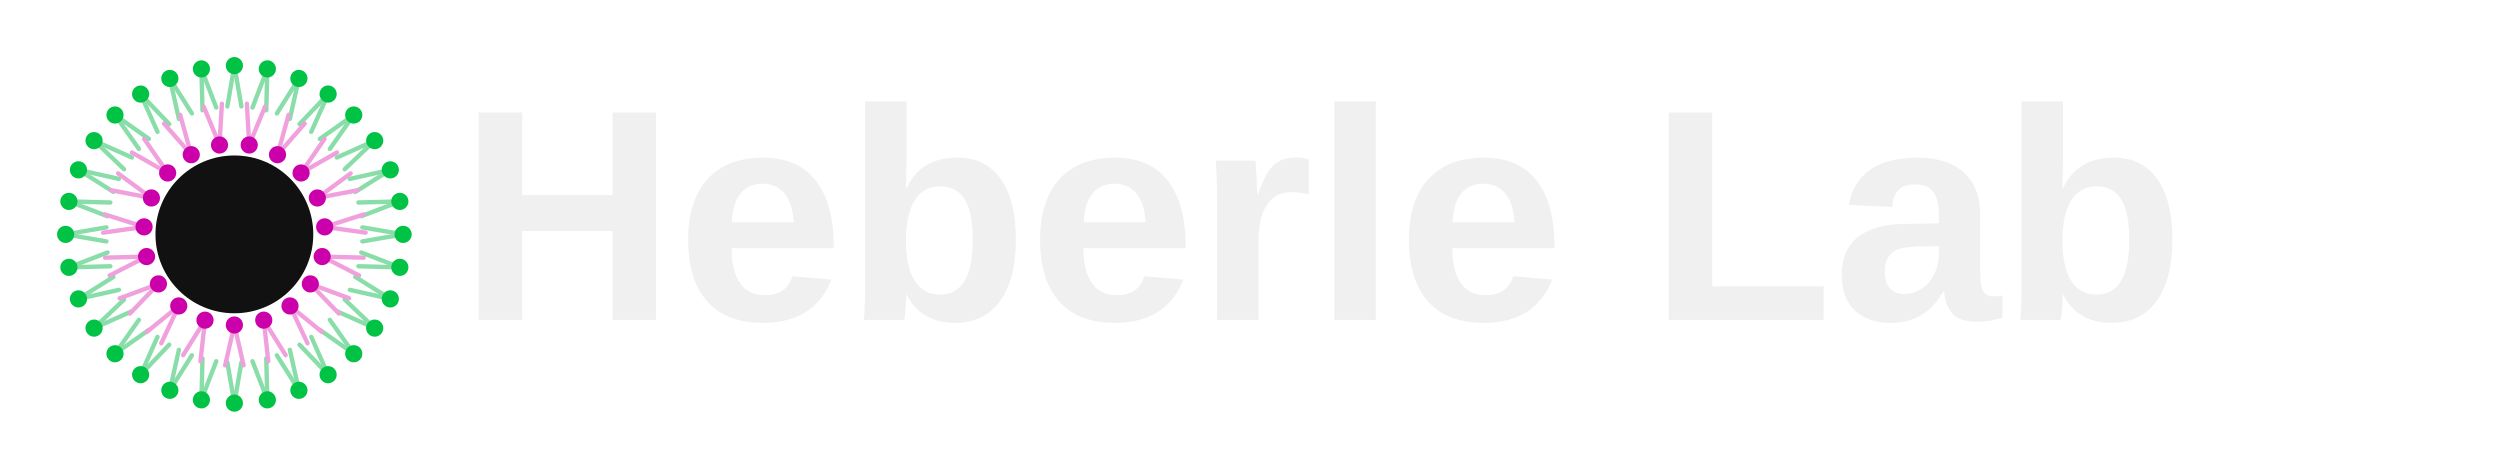
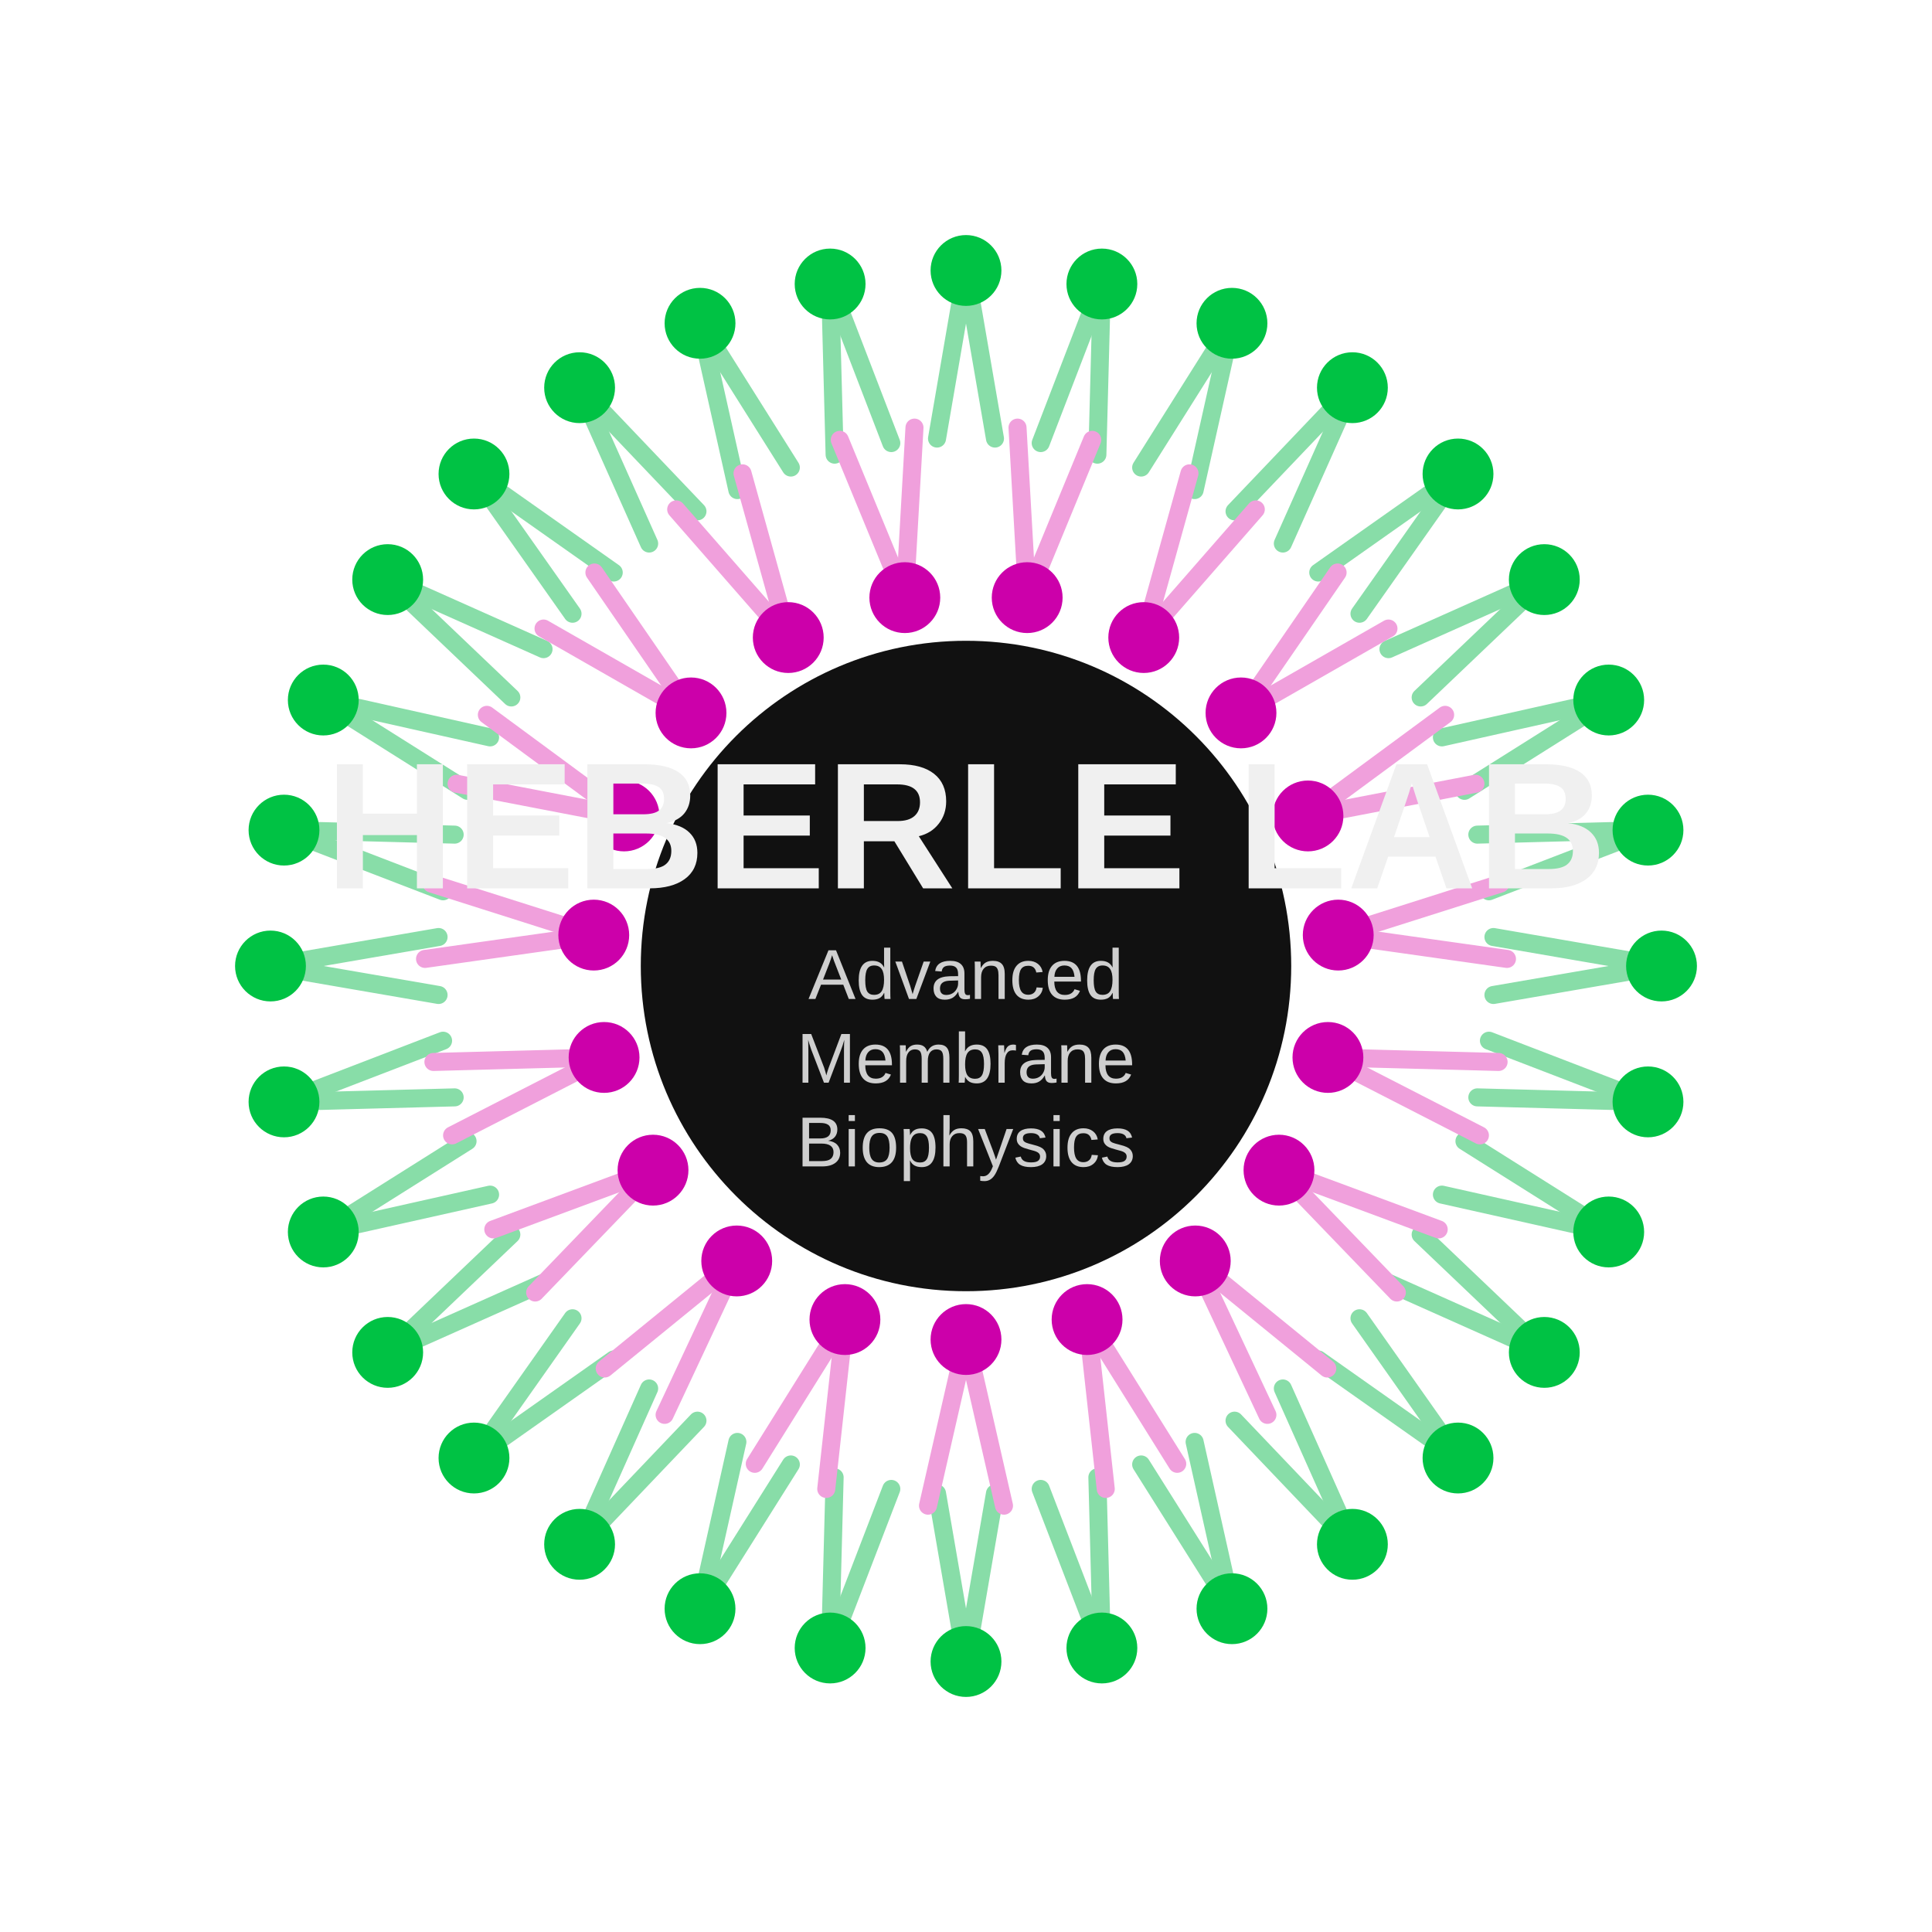
- <svg xmlns="http://www.w3.org/2000/svg" viewBox="0 0 1600 300" width="1600" height="300">
+ <svg xmlns="http://www.w3.org/2000/svg" viewBox="0 0 300 300" width="300" height="300">
  <circle cx="150" cy="150" r="50.5" fill="#111111" />
  <line x1="150.0" y1="42.0" x2="145.5" y2="68.1" stroke="#88DDA8" stroke-width="2.8" stroke-linecap="round" />
  <line x1="150.0" y1="42.0" x2="154.5" y2="68.1" stroke="#88DDA8" stroke-width="2.8" stroke-linecap="round" />
  <circle cx="150.0" cy="42.0" r="5.5" fill="#00C244" />
  <line x1="171.1" y1="44.1" x2="161.6" y2="68.8" stroke="#88DDA8" stroke-width="2.8" stroke-linecap="round" />
  <line x1="171.1" y1="44.1" x2="170.4" y2="70.6" stroke="#88DDA8" stroke-width="2.8" stroke-linecap="round" />
  <circle cx="171.1" cy="44.1" r="5.5" fill="#00C244" />
  <line x1="191.3" y1="50.2" x2="177.2" y2="72.6" stroke="#88DDA8" stroke-width="2.8" stroke-linecap="round" />
  <line x1="191.3" y1="50.2" x2="185.5" y2="76.1" stroke="#88DDA8" stroke-width="2.8" stroke-linecap="round" />
  <circle cx="191.3" cy="50.2" r="5.5" fill="#00C244" />
  <line x1="210.0" y1="60.2" x2="191.7" y2="79.4" stroke="#88DDA8" stroke-width="2.8" stroke-linecap="round" />
  <line x1="210.0" y1="60.2" x2="199.2" y2="84.4" stroke="#88DDA8" stroke-width="2.8" stroke-linecap="round" />
  <circle cx="210.0" cy="60.2" r="5.5" fill="#00C244" />
  <line x1="226.4" y1="73.6" x2="204.7" y2="88.9" stroke="#88DDA8" stroke-width="2.8" stroke-linecap="round" />
  <line x1="226.4" y1="73.6" x2="211.1" y2="95.3" stroke="#88DDA8" stroke-width="2.8" stroke-linecap="round" />
  <circle cx="226.4" cy="73.6" r="5.5" fill="#00C244" />
  <line x1="239.8" y1="90.0" x2="215.6" y2="100.8" stroke="#88DDA8" stroke-width="2.8" stroke-linecap="round" />
  <line x1="239.8" y1="90.0" x2="220.6" y2="108.3" stroke="#88DDA8" stroke-width="2.8" stroke-linecap="round" />
  <circle cx="239.8" cy="90.0" r="5.5" fill="#00C244" />
  <line x1="249.8" y1="108.7" x2="223.9" y2="114.5" stroke="#88DDA8" stroke-width="2.8" stroke-linecap="round" />
  <line x1="249.8" y1="108.7" x2="227.4" y2="122.8" stroke="#88DDA8" stroke-width="2.8" stroke-linecap="round" />
  <circle cx="249.8" cy="108.7" r="5.5" fill="#00C244" />
  <line x1="255.9" y1="128.9" x2="229.4" y2="129.6" stroke="#88DDA8" stroke-width="2.8" stroke-linecap="round" />
  <line x1="255.9" y1="128.9" x2="231.2" y2="138.4" stroke="#88DDA8" stroke-width="2.8" stroke-linecap="round" />
  <circle cx="255.9" cy="128.9" r="5.5" fill="#00C244" />
  <line x1="258.0" y1="150.0" x2="231.9" y2="145.5" stroke="#88DDA8" stroke-width="2.8" stroke-linecap="round" />
  <line x1="258.0" y1="150.0" x2="231.9" y2="154.5" stroke="#88DDA8" stroke-width="2.8" stroke-linecap="round" />
  <circle cx="258.0" cy="150.0" r="5.5" fill="#00C244" />
  <line x1="255.9" y1="171.1" x2="231.2" y2="161.6" stroke="#88DDA8" stroke-width="2.8" stroke-linecap="round" />
  <line x1="255.9" y1="171.1" x2="229.4" y2="170.4" stroke="#88DDA8" stroke-width="2.8" stroke-linecap="round" />
  <circle cx="255.9" cy="171.1" r="5.5" fill="#00C244" />
  <line x1="249.8" y1="191.3" x2="227.4" y2="177.2" stroke="#88DDA8" stroke-width="2.8" stroke-linecap="round" />
  <line x1="249.8" y1="191.3" x2="223.9" y2="185.5" stroke="#88DDA8" stroke-width="2.8" stroke-linecap="round" />
  <circle cx="249.8" cy="191.3" r="5.5" fill="#00C244" />
  <line x1="239.8" y1="210.0" x2="220.6" y2="191.7" stroke="#88DDA8" stroke-width="2.8" stroke-linecap="round" />
  <line x1="239.8" y1="210.0" x2="215.6" y2="199.2" stroke="#88DDA8" stroke-width="2.8" stroke-linecap="round" />
  <circle cx="239.8" cy="210.0" r="5.5" fill="#00C244" />
  <line x1="226.4" y1="226.4" x2="211.1" y2="204.7" stroke="#88DDA8" stroke-width="2.8" stroke-linecap="round" />
  <line x1="226.4" y1="226.4" x2="204.7" y2="211.1" stroke="#88DDA8" stroke-width="2.8" stroke-linecap="round" />
  <circle cx="226.4" cy="226.4" r="5.5" fill="#00C244" />
  <line x1="210.0" y1="239.8" x2="199.2" y2="215.6" stroke="#88DDA8" stroke-width="2.8" stroke-linecap="round" />
  <line x1="210.0" y1="239.8" x2="191.7" y2="220.6" stroke="#88DDA8" stroke-width="2.8" stroke-linecap="round" />
  <circle cx="210.0" cy="239.8" r="5.5" fill="#00C244" />
  <line x1="191.3" y1="249.8" x2="185.5" y2="223.9" stroke="#88DDA8" stroke-width="2.8" stroke-linecap="round" />
  <line x1="191.3" y1="249.8" x2="177.2" y2="227.4" stroke="#88DDA8" stroke-width="2.8" stroke-linecap="round" />
  <circle cx="191.3" cy="249.8" r="5.5" fill="#00C244" />
  <line x1="171.1" y1="255.9" x2="170.4" y2="229.4" stroke="#88DDA8" stroke-width="2.8" stroke-linecap="round" />
  <line x1="171.1" y1="255.9" x2="161.6" y2="231.2" stroke="#88DDA8" stroke-width="2.8" stroke-linecap="round" />
  <circle cx="171.1" cy="255.9" r="5.5" fill="#00C244" />
  <line x1="150.0" y1="258.0" x2="154.5" y2="231.9" stroke="#88DDA8" stroke-width="2.8" stroke-linecap="round" />
  <line x1="150.0" y1="258.0" x2="145.5" y2="231.9" stroke="#88DDA8" stroke-width="2.8" stroke-linecap="round" />
  <circle cx="150.0" cy="258.0" r="5.5" fill="#00C244" />
  <line x1="128.9" y1="255.9" x2="138.4" y2="231.2" stroke="#88DDA8" stroke-width="2.8" stroke-linecap="round" />
  <line x1="128.9" y1="255.9" x2="129.6" y2="229.4" stroke="#88DDA8" stroke-width="2.8" stroke-linecap="round" />
  <circle cx="128.9" cy="255.9" r="5.5" fill="#00C244" />
  <line x1="108.7" y1="249.8" x2="122.8" y2="227.4" stroke="#88DDA8" stroke-width="2.8" stroke-linecap="round" />
  <line x1="108.7" y1="249.8" x2="114.5" y2="223.9" stroke="#88DDA8" stroke-width="2.8" stroke-linecap="round" />
  <circle cx="108.7" cy="249.8" r="5.5" fill="#00C244" />
  <line x1="90.0" y1="239.8" x2="108.3" y2="220.6" stroke="#88DDA8" stroke-width="2.8" stroke-linecap="round" />
  <line x1="90.0" y1="239.8" x2="100.8" y2="215.6" stroke="#88DDA8" stroke-width="2.8" stroke-linecap="round" />
  <circle cx="90.0" cy="239.8" r="5.5" fill="#00C244" />
  <line x1="73.6" y1="226.4" x2="95.3" y2="211.1" stroke="#88DDA8" stroke-width="2.8" stroke-linecap="round" />
  <line x1="73.6" y1="226.4" x2="88.9" y2="204.7" stroke="#88DDA8" stroke-width="2.8" stroke-linecap="round" />
  <circle cx="73.6" cy="226.4" r="5.5" fill="#00C244" />
  <line x1="60.2" y1="210.0" x2="84.4" y2="199.2" stroke="#88DDA8" stroke-width="2.8" stroke-linecap="round" />
  <line x1="60.2" y1="210.0" x2="79.4" y2="191.7" stroke="#88DDA8" stroke-width="2.8" stroke-linecap="round" />
  <circle cx="60.2" cy="210.0" r="5.5" fill="#00C244" />
  <line x1="50.2" y1="191.3" x2="76.1" y2="185.5" stroke="#88DDA8" stroke-width="2.8" stroke-linecap="round" />
  <line x1="50.2" y1="191.3" x2="72.6" y2="177.2" stroke="#88DDA8" stroke-width="2.8" stroke-linecap="round" />
  <circle cx="50.2" cy="191.3" r="5.5" fill="#00C244" />
  <line x1="44.1" y1="171.1" x2="70.6" y2="170.4" stroke="#88DDA8" stroke-width="2.8" stroke-linecap="round" />
  <line x1="44.1" y1="171.1" x2="68.8" y2="161.6" stroke="#88DDA8" stroke-width="2.8" stroke-linecap="round" />
  <circle cx="44.1" cy="171.1" r="5.5" fill="#00C244" />
  <line x1="42.0" y1="150.0" x2="68.1" y2="154.5" stroke="#88DDA8" stroke-width="2.8" stroke-linecap="round" />
  <line x1="42.0" y1="150.0" x2="68.1" y2="145.5" stroke="#88DDA8" stroke-width="2.8" stroke-linecap="round" />
  <circle cx="42.0" cy="150.0" r="5.5" fill="#00C244" />
  <line x1="44.1" y1="128.9" x2="68.8" y2="138.4" stroke="#88DDA8" stroke-width="2.8" stroke-linecap="round" />
  <line x1="44.1" y1="128.9" x2="70.6" y2="129.6" stroke="#88DDA8" stroke-width="2.8" stroke-linecap="round" />
  <circle cx="44.1" cy="128.9" r="5.5" fill="#00C244" />
  <line x1="50.2" y1="108.7" x2="72.6" y2="122.8" stroke="#88DDA8" stroke-width="2.8" stroke-linecap="round" />
  <line x1="50.2" y1="108.7" x2="76.1" y2="114.5" stroke="#88DDA8" stroke-width="2.8" stroke-linecap="round" />
  <circle cx="50.2" cy="108.7" r="5.5" fill="#00C244" />
  <line x1="60.2" y1="90.0" x2="79.4" y2="108.3" stroke="#88DDA8" stroke-width="2.8" stroke-linecap="round" />
  <line x1="60.2" y1="90.0" x2="84.4" y2="100.8" stroke="#88DDA8" stroke-width="2.8" stroke-linecap="round" />
  <circle cx="60.2" cy="90.0" r="5.5" fill="#00C244" />
  <line x1="73.6" y1="73.6" x2="88.9" y2="95.3" stroke="#88DDA8" stroke-width="2.8" stroke-linecap="round" />
  <line x1="73.6" y1="73.6" x2="95.3" y2="88.9" stroke="#88DDA8" stroke-width="2.8" stroke-linecap="round" />
  <circle cx="73.6" cy="73.6" r="5.5" fill="#00C244" />
  <line x1="90.0" y1="60.2" x2="100.8" y2="84.4" stroke="#88DDA8" stroke-width="2.8" stroke-linecap="round" />
  <line x1="90.0" y1="60.2" x2="108.3" y2="79.4" stroke="#88DDA8" stroke-width="2.8" stroke-linecap="round" />
  <circle cx="90.0" cy="60.2" r="5.5" fill="#00C244" />
  <line x1="108.7" y1="50.2" x2="114.5" y2="76.1" stroke="#88DDA8" stroke-width="2.8" stroke-linecap="round" />
  <line x1="108.7" y1="50.2" x2="122.8" y2="72.6" stroke="#88DDA8" stroke-width="2.8" stroke-linecap="round" />
  <circle cx="108.7" cy="50.2" r="5.5" fill="#00C244" />
  <line x1="128.9" y1="44.1" x2="129.6" y2="70.6" stroke="#88DDA8" stroke-width="2.8" stroke-linecap="round" />
  <line x1="128.9" y1="44.1" x2="138.4" y2="68.8" stroke="#88DDA8" stroke-width="2.8" stroke-linecap="round" />
  <circle cx="128.9" cy="44.1" r="5.5" fill="#00C244" />
  <line x1="159.5" y1="92.8" x2="158.0" y2="66.4" stroke="#F0A0DC" stroke-width="2.8" stroke-linecap="round" />
  <line x1="159.5" y1="92.8" x2="169.6" y2="68.3" stroke="#F0A0DC" stroke-width="2.8" stroke-linecap="round" />
  <circle cx="159.5" cy="92.8" r="5.5" fill="#CC00AA" />
  <line x1="177.6" y1="99.0" x2="184.7" y2="73.5" stroke="#F0A0DC" stroke-width="2.8" stroke-linecap="round" />
  <line x1="177.6" y1="99.0" x2="195.0" y2="79.1" stroke="#F0A0DC" stroke-width="2.8" stroke-linecap="round" />
  <circle cx="177.6" cy="99.0" r="5.5" fill="#CC00AA" />
  <line x1="192.7" y1="110.7" x2="207.7" y2="88.9" stroke="#F0A0DC" stroke-width="2.8" stroke-linecap="round" />
  <line x1="192.7" y1="110.7" x2="215.6" y2="97.6" stroke="#F0A0DC" stroke-width="2.8" stroke-linecap="round" />
  <circle cx="192.7" cy="110.7" r="5.5" fill="#CC00AA" />
  <line x1="203.1" y1="126.7" x2="224.4" y2="111.0" stroke="#F0A0DC" stroke-width="2.8" stroke-linecap="round" />
  <line x1="203.1" y1="126.7" x2="229.1" y2="121.7" stroke="#F0A0DC" stroke-width="2.8" stroke-linecap="round" />
  <circle cx="203.1" cy="126.7" r="5.5" fill="#CC00AA" />
  <line x1="207.8" y1="145.2" x2="233.0" y2="137.2" stroke="#F0A0DC" stroke-width="2.8" stroke-linecap="round" />
  <line x1="207.8" y1="145.2" x2="234.0" y2="148.9" stroke="#F0A0DC" stroke-width="2.8" stroke-linecap="round" />
  <circle cx="207.8" cy="145.2" r="5.5" fill="#CC00AA" />
  <line x1="206.2" y1="164.2" x2="232.7" y2="164.9" stroke="#F0A0DC" stroke-width="2.8" stroke-linecap="round" />
  <line x1="206.2" y1="164.2" x2="229.8" y2="176.3" stroke="#F0A0DC" stroke-width="2.8" stroke-linecap="round" />
  <circle cx="206.2" cy="164.2" r="5.5" fill="#CC00AA" />
  <line x1="198.6" y1="181.7" x2="223.4" y2="190.9" stroke="#F0A0DC" stroke-width="2.8" stroke-linecap="round" />
  <line x1="198.6" y1="181.7" x2="216.9" y2="200.7" stroke="#F0A0DC" stroke-width="2.8" stroke-linecap="round" />
  <circle cx="198.6" cy="181.7" r="5.5" fill="#CC00AA" />
  <line x1="185.6" y1="195.8" x2="206.1" y2="212.5" stroke="#F0A0DC" stroke-width="2.8" stroke-linecap="round" />
  <line x1="185.6" y1="195.8" x2="196.8" y2="219.7" stroke="#F0A0DC" stroke-width="2.8" stroke-linecap="round" />
  <circle cx="185.6" cy="195.8" r="5.5" fill="#CC00AA" />
  <line x1="168.8" y1="204.9" x2="182.8" y2="227.3" stroke="#F0A0DC" stroke-width="2.8" stroke-linecap="round" />
  <line x1="168.8" y1="204.9" x2="171.7" y2="231.2" stroke="#F0A0DC" stroke-width="2.8" stroke-linecap="round" />
  <circle cx="168.8" cy="204.9" r="5.5" fill="#CC00AA" />
  <line x1="150.0" y1="208.0" x2="155.9" y2="233.8" stroke="#F0A0DC" stroke-width="2.8" stroke-linecap="round" />
  <line x1="150.0" y1="208.0" x2="144.1" y2="233.8" stroke="#F0A0DC" stroke-width="2.8" stroke-linecap="round" />
  <circle cx="150.0" cy="208.0" r="5.5" fill="#CC00AA" />
  <line x1="131.2" y1="204.9" x2="128.3" y2="231.2" stroke="#F0A0DC" stroke-width="2.8" stroke-linecap="round" />
  <line x1="131.2" y1="204.9" x2="117.2" y2="227.3" stroke="#F0A0DC" stroke-width="2.8" stroke-linecap="round" />
  <circle cx="131.2" cy="204.9" r="5.5" fill="#CC00AA" />
  <line x1="114.4" y1="195.8" x2="103.2" y2="219.7" stroke="#F0A0DC" stroke-width="2.8" stroke-linecap="round" />
  <line x1="114.4" y1="195.8" x2="93.9" y2="212.5" stroke="#F0A0DC" stroke-width="2.8" stroke-linecap="round" />
  <circle cx="114.4" cy="195.8" r="5.5" fill="#CC00AA" />
  <line x1="101.4" y1="181.7" x2="83.1" y2="200.7" stroke="#F0A0DC" stroke-width="2.8" stroke-linecap="round" />
  <line x1="101.4" y1="181.7" x2="76.6" y2="190.9" stroke="#F0A0DC" stroke-width="2.8" stroke-linecap="round" />
  <circle cx="101.4" cy="181.7" r="5.5" fill="#CC00AA" />
  <line x1="93.8" y1="164.2" x2="70.2" y2="176.3" stroke="#F0A0DC" stroke-width="2.8" stroke-linecap="round" />
  <line x1="93.8" y1="164.2" x2="67.3" y2="164.9" stroke="#F0A0DC" stroke-width="2.8" stroke-linecap="round" />
  <circle cx="93.8" cy="164.2" r="5.5" fill="#CC00AA" />
  <line x1="92.2" y1="145.2" x2="66.0" y2="148.9" stroke="#F0A0DC" stroke-width="2.8" stroke-linecap="round" />
  <line x1="92.2" y1="145.2" x2="67.0" y2="137.2" stroke="#F0A0DC" stroke-width="2.8" stroke-linecap="round" />
  <circle cx="92.2" cy="145.2" r="5.5" fill="#CC00AA" />
  <line x1="96.9" y1="126.7" x2="70.9" y2="121.7" stroke="#F0A0DC" stroke-width="2.8" stroke-linecap="round" />
  <line x1="96.9" y1="126.7" x2="75.6" y2="111.0" stroke="#F0A0DC" stroke-width="2.8" stroke-linecap="round" />
  <circle cx="96.9" cy="126.7" r="5.5" fill="#CC00AA" />
  <line x1="107.3" y1="110.7" x2="84.4" y2="97.6" stroke="#F0A0DC" stroke-width="2.8" stroke-linecap="round" />
  <line x1="107.3" y1="110.7" x2="92.3" y2="88.9" stroke="#F0A0DC" stroke-width="2.8" stroke-linecap="round" />
  <circle cx="107.3" cy="110.7" r="5.5" fill="#CC00AA" />
  <line x1="122.4" y1="99.0" x2="105.0" y2="79.1" stroke="#F0A0DC" stroke-width="2.8" stroke-linecap="round" />
  <line x1="122.4" y1="99.0" x2="115.3" y2="73.5" stroke="#F0A0DC" stroke-width="2.8" stroke-linecap="round" />
  <circle cx="122.4" cy="99.0" r="5.5" fill="#CC00AA" />
  <line x1="140.5" y1="92.8" x2="130.4" y2="68.3" stroke="#F0A0DC" stroke-width="2.8" stroke-linecap="round" />
  <line x1="140.5" y1="92.8" x2="142.0" y2="66.4" stroke="#F0A0DC" stroke-width="2.8" stroke-linecap="round" />
  <circle cx="140.5" cy="92.8" r="5.5" fill="#CC00AA" />
-   <text x="293.5" y="150" text-anchor="start" dominant-baseline="middle" font-family="Century Gothic, Futura, Trebuchet MS, Arial, sans-serif" font-size="193" font-weight="bold" fill="#F0F0F0">Heberle Lab</text>
+   <text x="150" y="130" text-anchor="middle" dominant-baseline="middle" font-family="Century Gothic, Futura, Trebuchet MS, Arial, sans-serif" font-size="28" font-weight="bold" fill="#F0F0F0" textLength="250" lengthAdjust="spacingAndGlyphs">HEBERLE LAB</text>
+   <text x="150" y="152" text-anchor="middle" dominant-baseline="middle" font-family="Century Gothic, Futura, Trebuchet MS, Arial, sans-serif" font-size="11" opacity="0.85" fill="#F0F0F0">Advanced</text>
+   <text x="150" y="165" text-anchor="middle" dominant-baseline="middle" font-family="Century Gothic, Futura, Trebuchet MS, Arial, sans-serif" font-size="11" opacity="0.85" fill="#F0F0F0">Membrane</text>
+   <text x="150" y="178" text-anchor="middle" dominant-baseline="middle" font-family="Century Gothic, Futura, Trebuchet MS, Arial, sans-serif" font-size="11" opacity="0.85" fill="#F0F0F0">Biophysics</text>
</svg>
